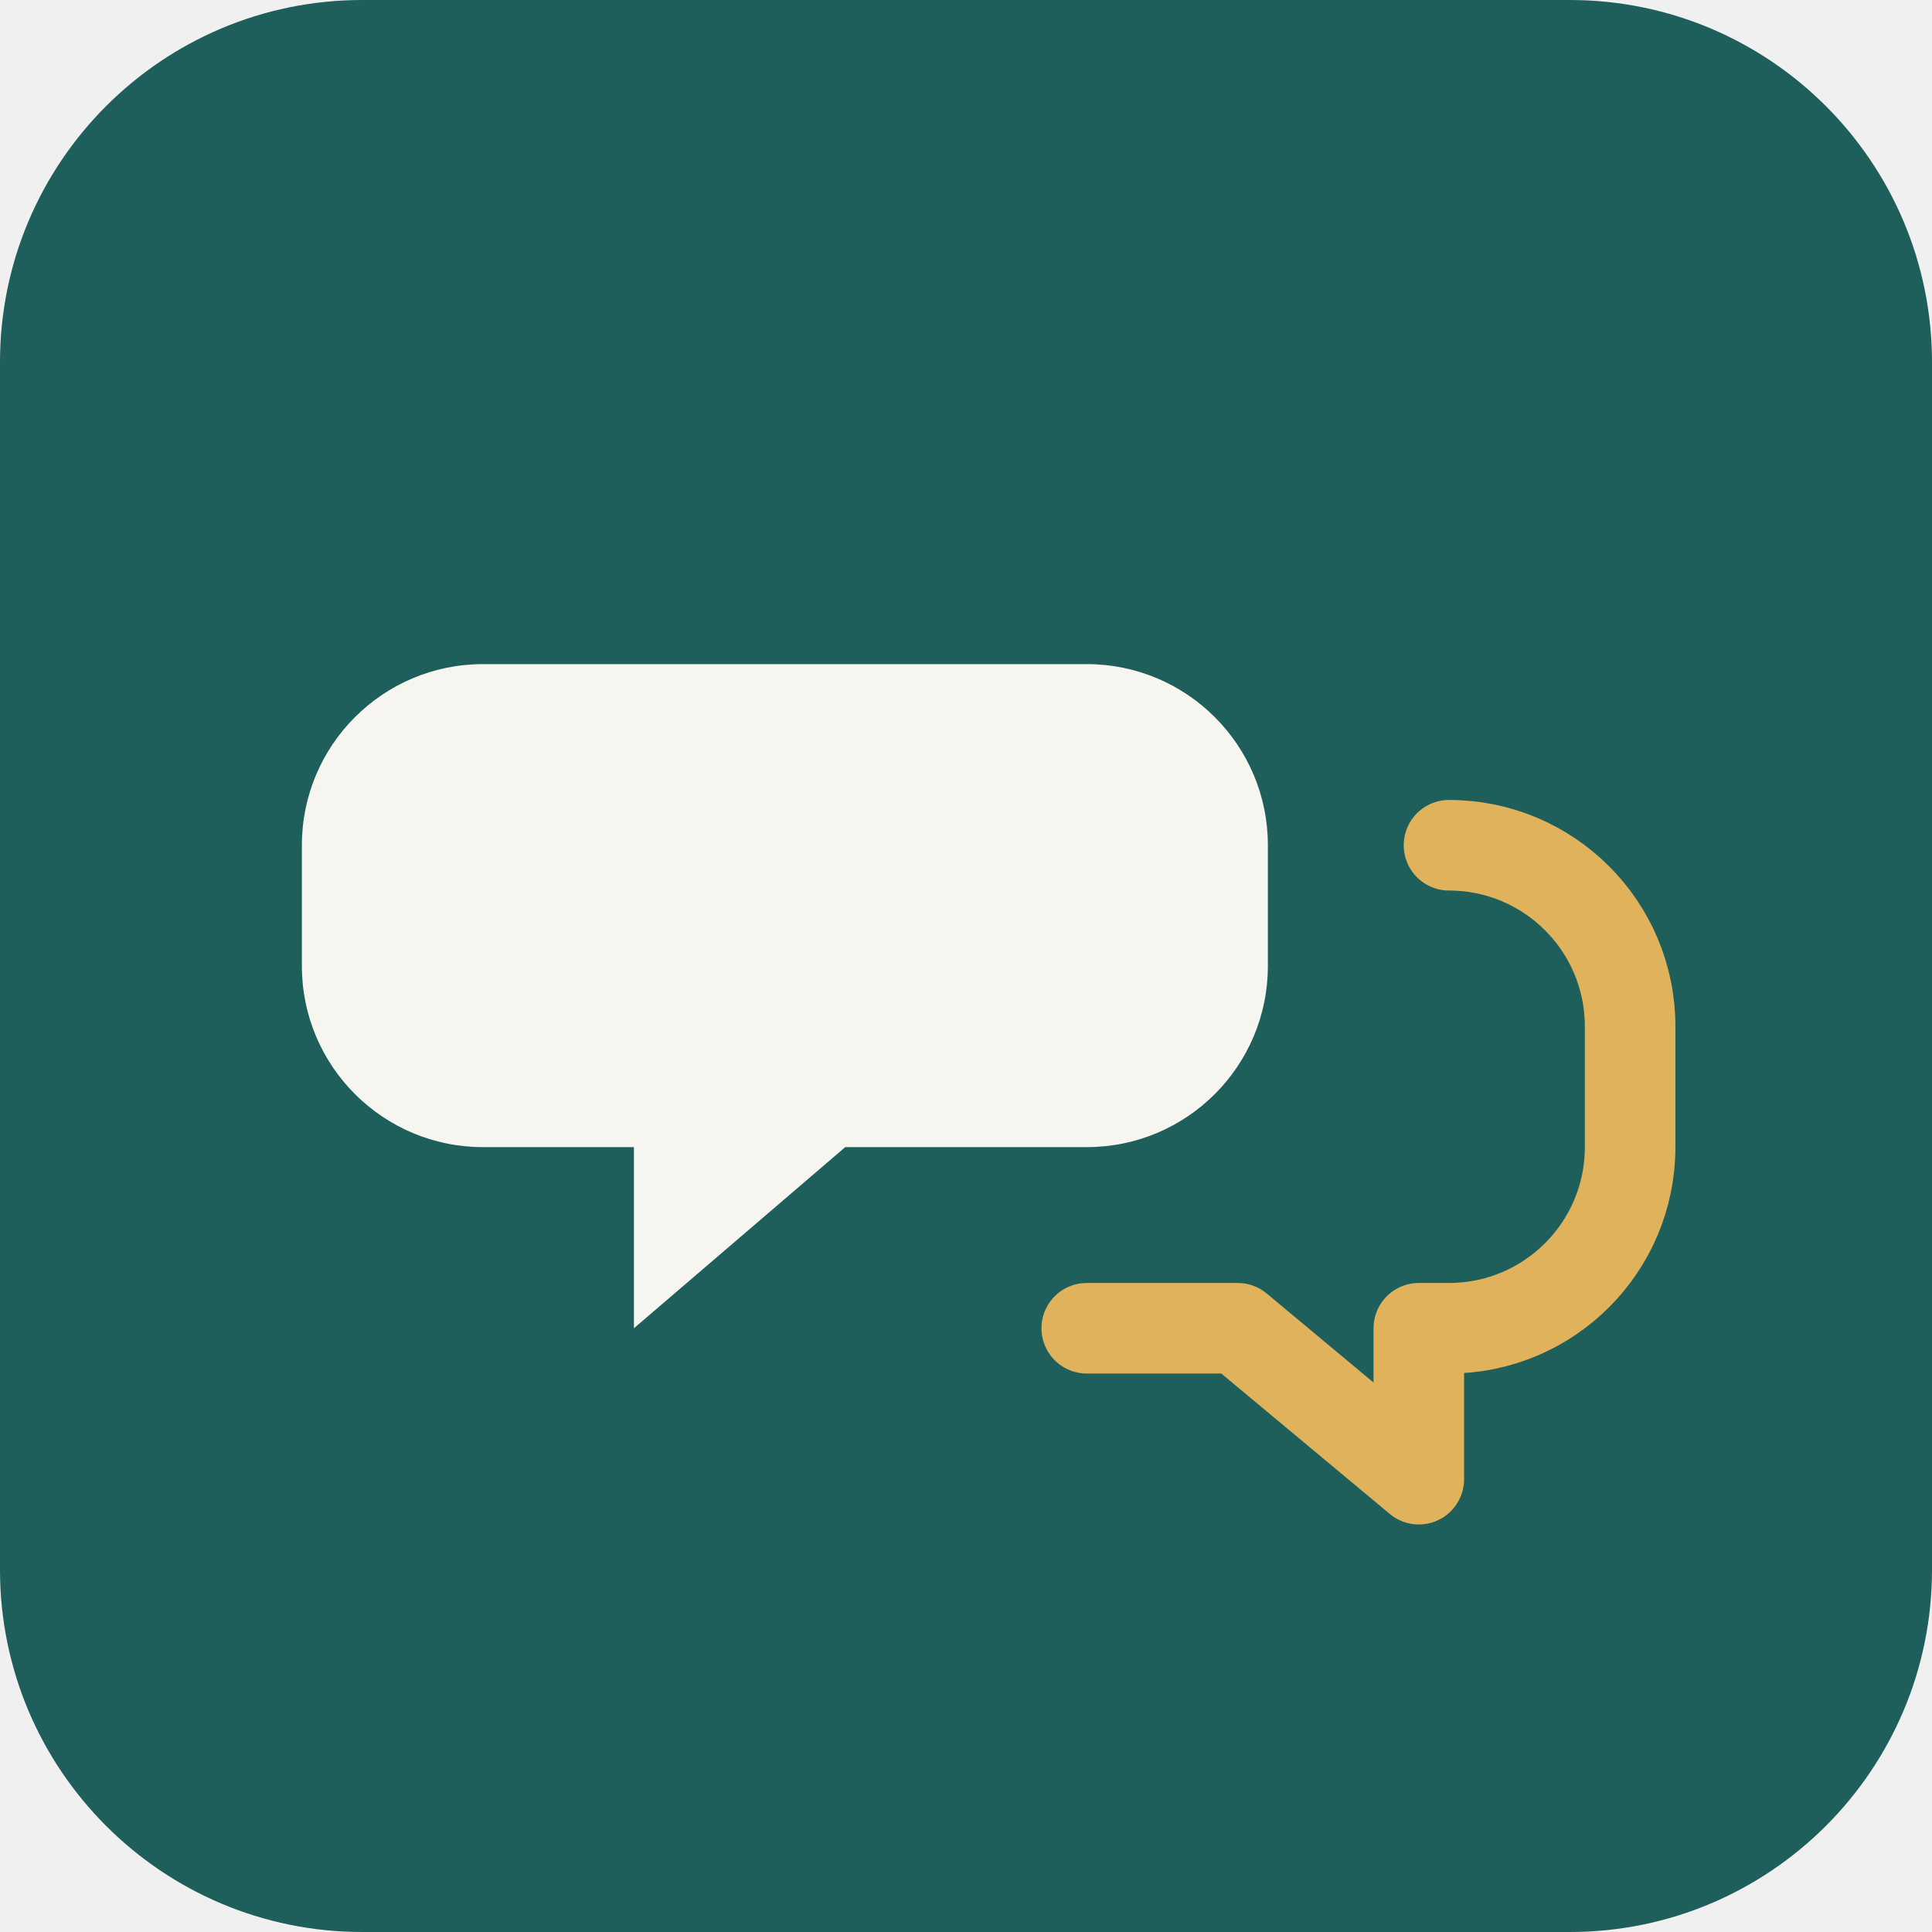
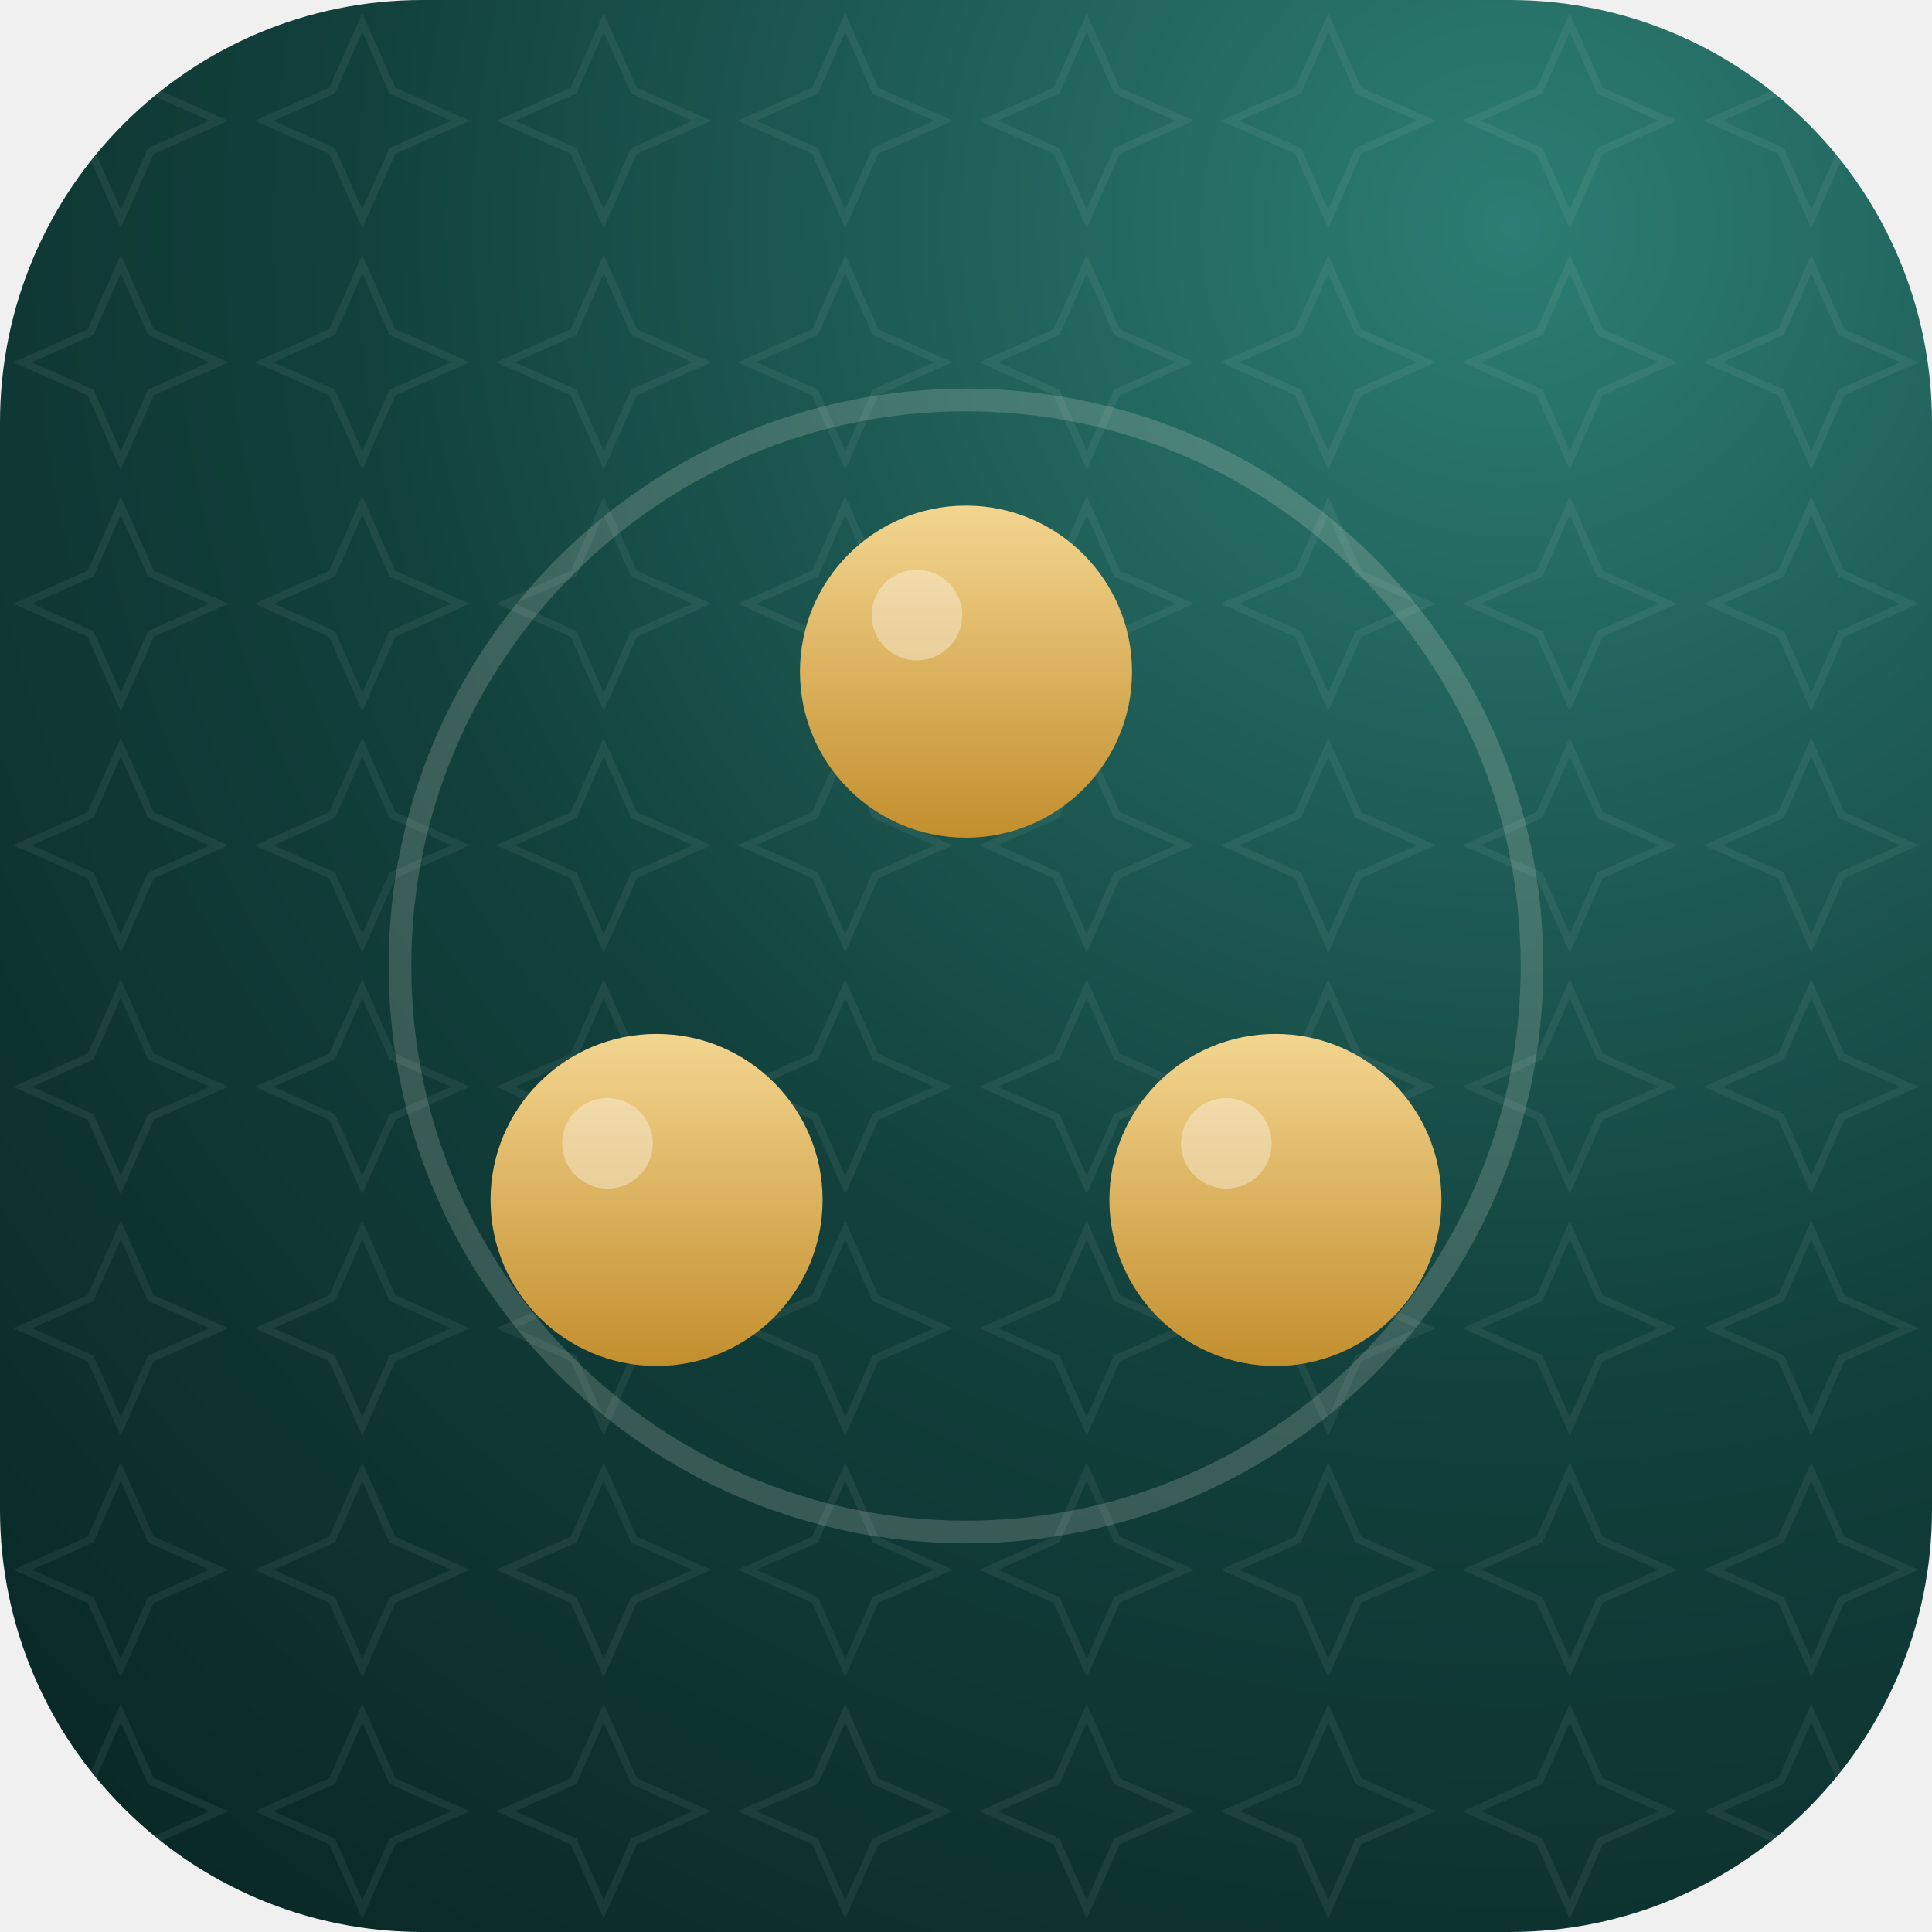
<svg xmlns="http://www.w3.org/2000/svg" viewBox="0 0 512 512">
-   <rect width="512" height="512" rx="96" fill="#1f5f5b" />
-   <path d="M128 176h160a48 48 0 0 1 48 48v32a48 48 0 0 1-48 48h-64l-56 48v-48h-40a48 48 0 0 1-48-48v-32a48 48 0 0 1 48-48z" fill="#f7f5f0" />
-   <path d="M384 224h0a48 48 0 0 1 48 48v32a48 48 0 0 1-48 48h-8v40l-48-40h-40" fill="none" stroke="#e0b25c" stroke-width="24" stroke-linecap="round" stroke-linejoin="round" />
+   <defs>
+     <radialGradient id="bg" cx="78%" cy="12%" r="110%">
+       <stop offset="0" stop-color="#2c7d73" />
+       <stop offset=".55" stop-color="#12403c" />
+       <stop offset="1" stop-color="#092826" />
+     </radialGradient>
+     <linearGradient id="gd" x1="0" y1="0" x2="0" y2="1">
+       <stop offset="0" stop-color="#f3d58f" />
+       <stop offset="1" stop-color="#c38f2e" />
+     </linearGradient>
+     <pattern id="pt" width="64" height="64" patternUnits="userSpaceOnUse">
+       <path d="M32 6l8 18 18 8-18 8-8 18-8-18-18-8 18-8z" fill="none" stroke="#fff" stroke-opacity=".06" stroke-width="2" />
+     </pattern>
+   </defs>
+   <rect width="512" height="512" rx="112" fill="url(#bg)" />
+   <rect width="512" height="512" rx="112" fill="url(#pt)" />
+   <circle cx="256" cy="256" r="150" fill="none" stroke="#f5f0e6" stroke-opacity=".18" stroke-width="6" />
+   <g fill="url(#gd)">
+     <circle cx="256" cy="178" r="44" />
+     <circle cx="174" cy="318" r="44" />
+     <circle cx="338" cy="318" r="44" />
+   </g>
+   <g fill="#fff" fill-opacity=".35">
+     <circle cx="243" cy="163" r="12" />
+     <circle cx="161" cy="303" r="12" />
+     <circle cx="325" cy="303" r="12" />
+   </g>
</svg>
